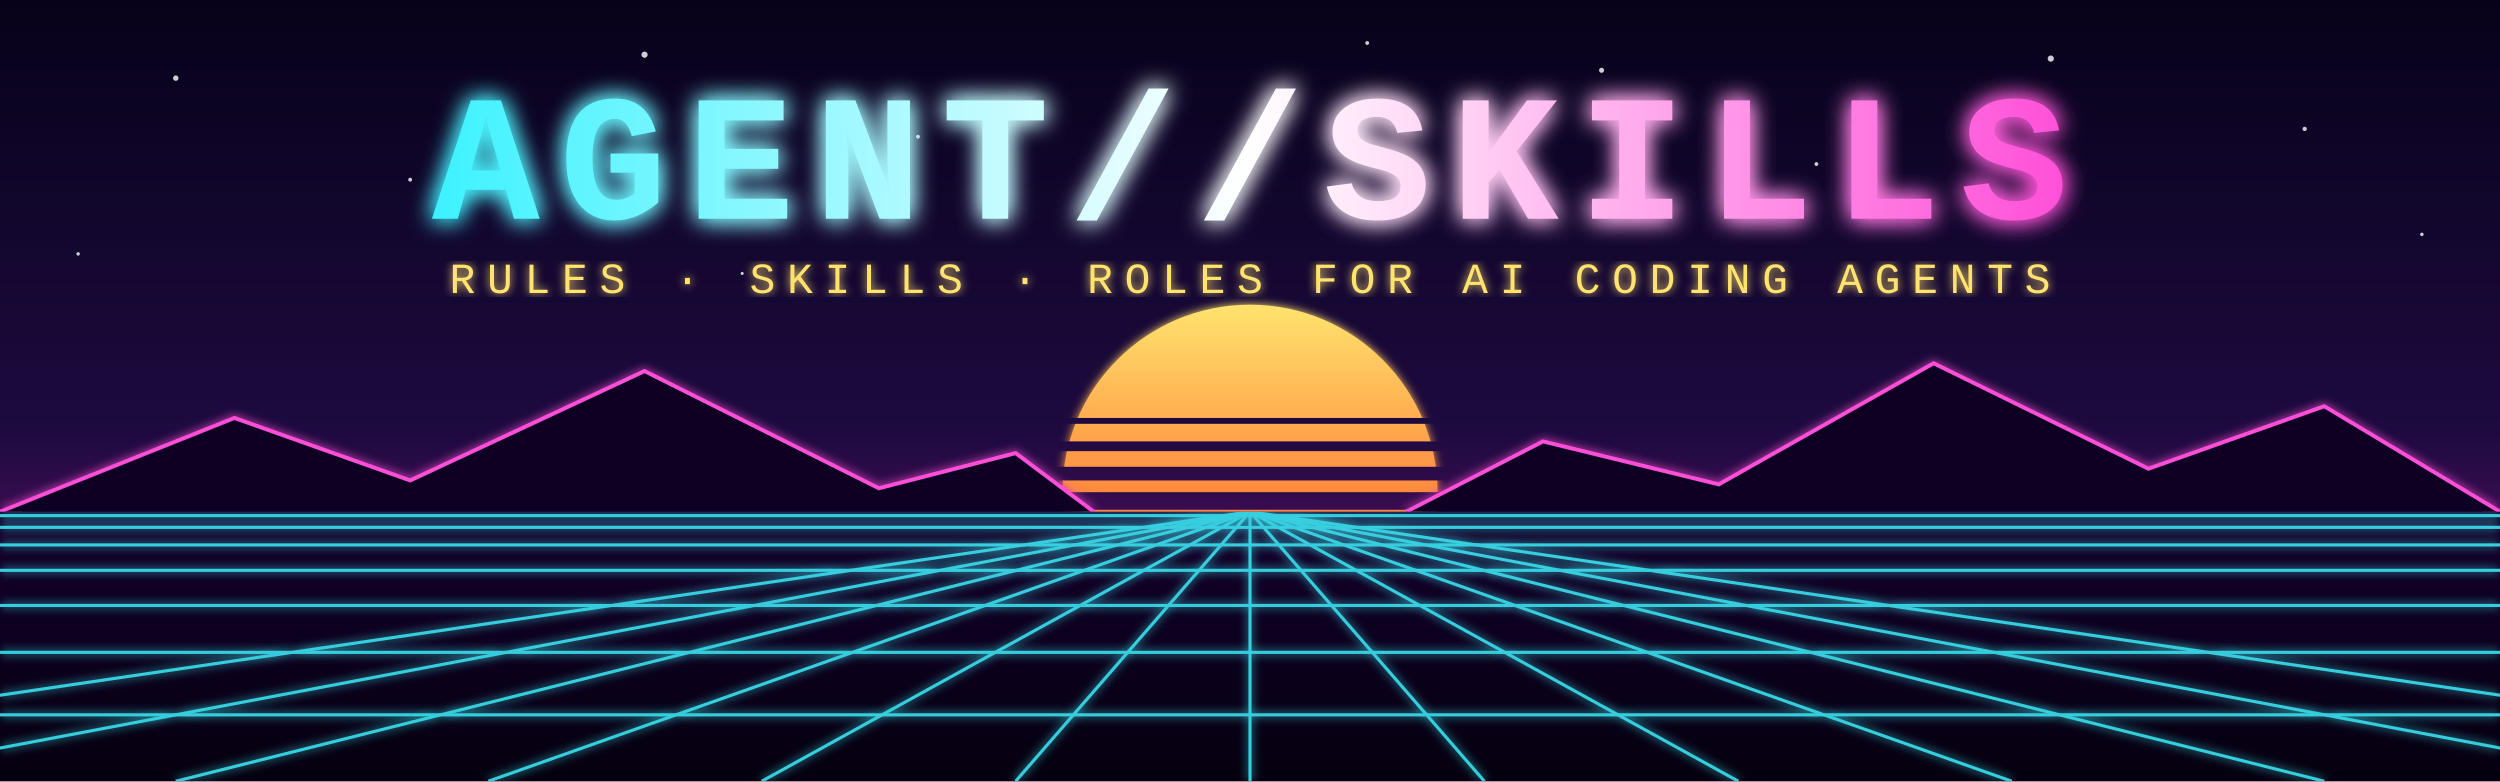
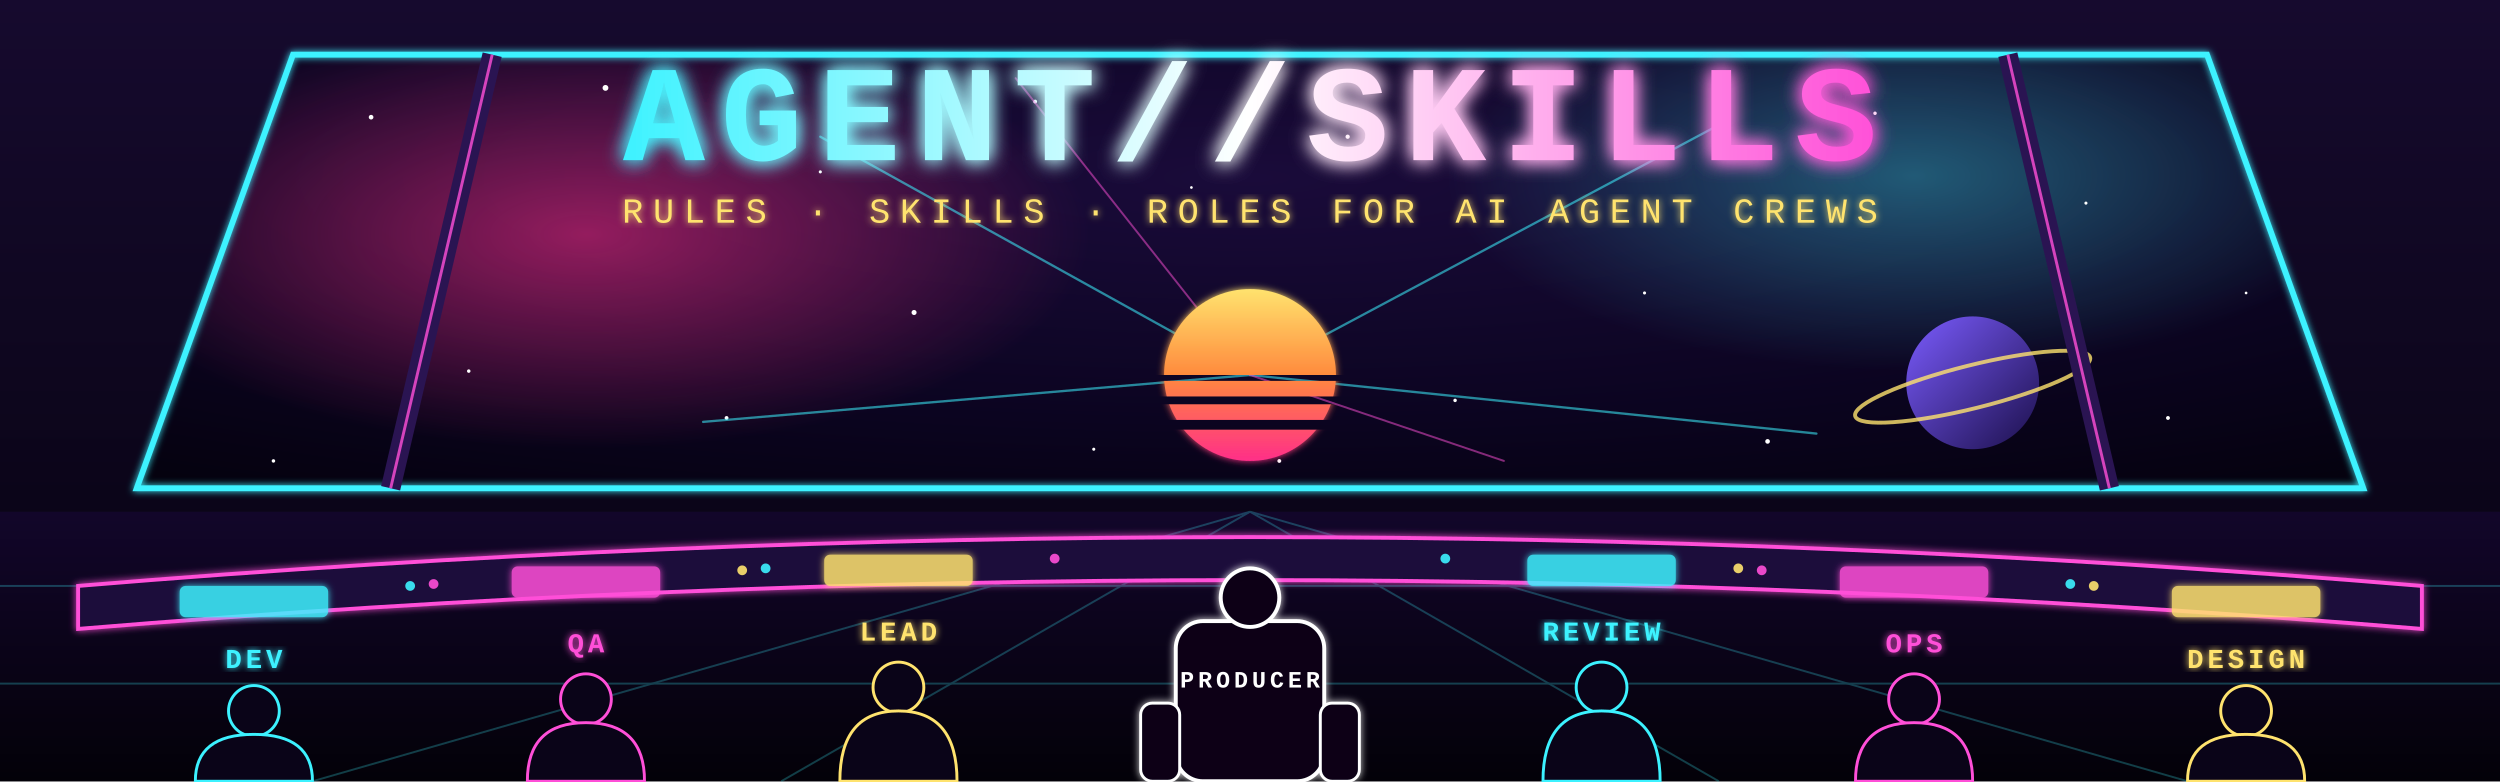
- <svg xmlns="http://www.w3.org/2000/svg" viewBox="0 0 1280 400" width="1280" height="400" role="img" aria-label="agent-skills: rules, skills and roles for AI coding agents">
+ <svg xmlns="http://www.w3.org/2000/svg" viewBox="0 0 1280 400" width="1280" height="400" role="img" aria-label="AGENT//SKILLS: a retro-future starship bridge, the producer in the centre chair and crew at stations labelled DEV, QA, LEAD, REVIEW, OPS and DESIGN, looking out at space">
  <defs>
-     <linearGradient id="sky" x1="0" y1="0" x2="0" y2="1">
-       <stop offset="0" stop-color="#07021a" />
-       <stop offset="0.55" stop-color="#1d0a3f" />
-       <stop offset="0.78" stop-color="#5a0f63" />
-       <stop offset="1" stop-color="#ff2e88" />
-     </linearGradient>
+     <radialGradient id="space" cx="0.5" cy="0.35" r="0.8">
+       <stop offset="0" stop-color="#1a0b3a" />
+       <stop offset="0.6" stop-color="#0b0420" />
+       <stop offset="1" stop-color="#03010a" />
+     </radialGradient>
+     <radialGradient id="nebulaPink" cx="0.5" cy="0.5" r="0.5">
+       <stop offset="0" stop-color="#ff2e88" stop-opacity="0.55" />
+       <stop offset="1" stop-color="#ff2e88" stop-opacity="0" />
+     </radialGradient>
+     <radialGradient id="nebulaCyan" cx="0.5" cy="0.5" r="0.5">
+       <stop offset="0" stop-color="#3cf2ff" stop-opacity="0.35" />
+       <stop offset="1" stop-color="#3cf2ff" stop-opacity="0" />
+     </radialGradient>
    <linearGradient id="sun" x1="0" y1="0" x2="0" y2="1">
      <stop offset="0" stop-color="#ffe36e" />
      <stop offset="0.5" stop-color="#ff8a3d" />
      <stop offset="1" stop-color="#ff2e88" />
+     </linearGradient>
+     <linearGradient id="planet" x1="0" y1="0" x2="1" y2="1">
+       <stop offset="0" stop-color="#7b5cff" />
+       <stop offset="1" stop-color="#1b0f4a" />
    </linearGradient>
    <linearGradient id="title" x1="0" y1="0" x2="1" y2="0">
      <stop offset="0" stop-color="#3cf2ff" />
      <stop offset="0.5" stop-color="#ffffff" />
      <stop offset="1" stop-color="#ff4fd8" />
    </linearGradient>
-     <linearGradient id="floor" x1="0" y1="0" x2="0" y2="1">
-       <stop offset="0" stop-color="#14002b" />
-       <stop offset="1" stop-color="#05000f" />
+     <linearGradient id="hull" x1="0" y1="0" x2="0" y2="1">
+       <stop offset="0" stop-color="#160a2e" />
+       <stop offset="1" stop-color="#05020d" />
+     </linearGradient>
+     <linearGradient id="deck" x1="0" y1="0" x2="0" y2="1">
+       <stop offset="0" stop-color="#12062a" />
+       <stop offset="1" stop-color="#030108" />
    </linearGradient>
    <mask id="sunstripes">
-       <rect x="0" y="0" width="1280" height="400" fill="#fff" />
-       <rect x="0" y="214" width="1280" height="3" fill="#000" />
-       <rect x="0" y="226" width="1280" height="5" fill="#000" />
-       <rect x="0" y="239" width="1280" height="7" fill="#000" />
-       <rect x="0" y="252" width="1280" height="9" fill="#000" />
+       <rect width="1280" height="400" fill="#fff" />
+       <rect x="0" y="192" width="1280" height="3" fill="#000" />
+       <rect x="0" y="203" width="1280" height="4" fill="#000" />
+       <rect x="0" y="215" width="1280" height="5" fill="#000" />
    </mask>
-     <filter id="glow" x="-20%" y="-50%" width="140%" height="200%">
-       <feGaussianBlur stdDeviation="6" result="b" />
+     <clipPath id="viewport">
+       <path d="M150,28 L1130,28 L1210,250 L70,250 Z" />
+     </clipPath>
+     <filter id="glow" x="-20%" y="-60%" width="140%" height="220%">
+       <feGaussianBlur stdDeviation="5" result="b" />
      <feMerge>
        <feMergeNode in="b" />
        <feMergeNode in="b" />
        <feMergeNode in="SourceGraphic" />
      </feMerge>
    </filter>
-     <filter id="softglow" x="-10%" y="-10%" width="120%" height="120%">
-       <feGaussianBlur stdDeviation="2.5" result="b" />
+     <filter id="soft" x="-20%" y="-20%" width="140%" height="140%">
+       <feGaussianBlur stdDeviation="2" result="b" />
      <feMerge>
        <feMergeNode in="b" />
        <feMergeNode in="SourceGraphic" />
      </feMerge>
    </filter>
-     <clipPath id="floorclip">
-       <rect x="0" y="262" width="1280" height="138" />
-     </clipPath>
  </defs>
-   <rect width="1280" height="400" fill="url(#sky)" />
-   <g fill="#ffffff" opacity="0.8">
-     <circle cx="90" cy="40" r="1.4" />
-     <circle cx="210" cy="92" r="1" />
-     <circle cx="330" cy="28" r="1.6" />
-     <circle cx="470" cy="70" r="1" />
-     <circle cx="820" cy="36" r="1.3" />
-     <circle cx="930" cy="84" r="1" />
-     <circle cx="1050" cy="30" r="1.6" />
-     <circle cx="1180" cy="66" r="1.1" />
-     <circle cx="1240" cy="120" r="0.9" />
-     <circle cx="40" cy="130" r="0.9" />
-     <circle cx="700" cy="22" r="1" />
-     <circle cx="380" cy="140" r="0.8" />
+   <rect width="1280" height="400" fill="url(#hull)" />
+   <g clip-path="url(#viewport)">
+     <rect width="1280" height="260" fill="url(#space)" />
+     <ellipse cx="300" cy="120" rx="260" ry="110" fill="url(#nebulaPink)" />
+     <ellipse cx="980" cy="90" rx="240" ry="100" fill="url(#nebulaCyan)" />
+     <g fill="#ffffff">
+       <circle cx="190" cy="60" r="1.2" />
+       <circle cx="240" cy="190" r="0.9" />
+       <circle cx="310" cy="45" r="1.5" />
+       <circle cx="372" cy="214" r="1" />
+       <circle cx="420" cy="88" r="0.8" />
+       <circle cx="468" cy="160" r="1.3" />
+       <circle cx="530" cy="52" r="1" />
+       <circle cx="560" cy="230" r="0.8" />
+       <circle cx="610" cy="96" r="0.7" />
+       <circle cx="690" cy="70" r="1.1" />
+       <circle cx="745" cy="205" r="0.9" />
+       <circle cx="790" cy="40" r="1.4" />
+       <circle cx="842" cy="150" r="0.8" />
+       <circle cx="905" cy="226" r="1.2" />
+       <circle cx="960" cy="58" r="0.9" />
+       <circle cx="1015" cy="180" r="1.3" />
+       <circle cx="1068" cy="104" r="0.8" />
+       <circle cx="1110" cy="214" r="1" />
+       <circle cx="140" cy="236" r="0.9" />
+       <circle cx="1150" cy="150" r="0.7" />
+       <circle cx="655" cy="236" r="1" />
+     </g>
+     <g stroke="#3cf2ff" stroke-width="1.2" opacity="0.55" stroke-linecap="round">
+       <line x1="640" y1="192" x2="420" y2="70" />
+       <line x1="640" y1="192" x2="880" y2="64" />
+       <line x1="640" y1="192" x2="360" y2="216" />
+       <line x1="640" y1="192" x2="930" y2="222" />
+     </g>
+     <g stroke="#ff4fd8" stroke-width="1" opacity="0.5" stroke-linecap="round">
+       <line x1="640" y1="192" x2="520" y2="40" />
+       <line x1="640" y1="192" x2="770" y2="236" />
+     </g>
+     <circle cx="640" cy="192" r="44" fill="url(#sun)" mask="url(#sunstripes)" filter="url(#soft)" />
+     <circle cx="1010" cy="196" r="34" fill="url(#planet)" />
+     <ellipse cx="1010" cy="198" rx="62" ry="11" fill="none" stroke="#ffe36e" stroke-width="2" opacity="0.8" transform="rotate(-14 1010 198)" />
  </g>
-   <circle cx="640" cy="252" r="96" fill="url(#sun)" mask="url(#sunstripes)" filter="url(#softglow)" />
-   <polyline points="0,262 120,214 210,246 330,190 450,250 520,232 560,262" fill="#0d0221" stroke="#ff4fd8" stroke-width="2" filter="url(#softglow)" />
-   <polyline points="720,262 790,226 880,248 990,186 1100,240 1190,208 1280,262" fill="#0d0221" stroke="#ff4fd8" stroke-width="2" filter="url(#softglow)" />
-   <rect x="0" y="262" width="1280" height="138" fill="url(#floor)" />
-   <g clip-path="url(#floorclip)" stroke="#3cf2ff" stroke-width="1.6" opacity="0.85" filter="url(#softglow)">
-     <line x1="0" y1="264" x2="1280" y2="264" />
-     <line x1="0" y1="270" x2="1280" y2="270" />
-     <line x1="0" y1="279" x2="1280" y2="279" />
-     <line x1="0" y1="292" x2="1280" y2="292" />
-     <line x1="0" y1="310" x2="1280" y2="310" />
-     <line x1="0" y1="334" x2="1280" y2="334" />
-     <line x1="0" y1="366" x2="1280" y2="366" />
-     <line x1="640" y1="262" x2="640" y2="400" />
-     <line x1="640" y1="262" x2="520" y2="400" />
-     <line x1="640" y1="262" x2="760" y2="400" />
-     <line x1="640" y1="262" x2="390" y2="400" />
-     <line x1="640" y1="262" x2="890" y2="400" />
-     <line x1="640" y1="262" x2="250" y2="400" />
-     <line x1="640" y1="262" x2="1030" y2="400" />
-     <line x1="640" y1="262" x2="90" y2="400" />
-     <line x1="640" y1="262" x2="1190" y2="400" />
-     <line x1="640" y1="262" x2="-90" y2="400" />
-     <line x1="640" y1="262" x2="1370" y2="400" />
-     <line x1="640" y1="262" x2="-300" y2="400" />
-     <line x1="640" y1="262" x2="1580" y2="400" />
+   <path d="M150,28 L1130,28 L1210,250 L70,250 Z" fill="none" stroke="#3cf2ff" stroke-width="3" filter="url(#soft)" />
+   <g stroke="#2a1452" stroke-width="10">
+     <line x1="252" y1="28" x2="200" y2="250" />
+     <line x1="1028" y1="28" x2="1080" y2="250" />
  </g>
-   <text x="640" y="112" text-anchor="middle" font-family="'Courier New', Consolas, monospace" font-size="92" font-weight="700" letter-spacing="10" fill="url(#title)" filter="url(#glow)">AGENT//SKILLS</text>
-   <text x="640" y="150" text-anchor="middle" font-family="'Courier New', Consolas, monospace" font-size="22" letter-spacing="6" fill="#ffe36e" filter="url(#softglow)">RULES · SKILLS · ROLES  FOR AI CODING AGENTS</text>
+   <g stroke="#ff4fd8" stroke-width="1.5" opacity="0.8">
+     <line x1="252" y1="28" x2="200" y2="250" />
+     <line x1="1028" y1="28" x2="1080" y2="250" />
+   </g>
+   <text x="640" y="82" text-anchor="middle" font-family="'Courier New', Consolas, monospace" font-size="70" font-weight="700" letter-spacing="8" fill="url(#title)" filter="url(#glow)">AGENT//SKILLS</text>
+   <text x="640" y="114" text-anchor="middle" font-family="'Courier New', Consolas, monospace" font-size="18" letter-spacing="5" fill="#ffe36e" filter="url(#soft)">RULES · SKILLS · ROLES FOR AI AGENT CREWS</text>
+   <path d="M0,262 L1280,262 L1280,400 L0,400 Z" fill="url(#deck)" />
+   <g stroke="#3cf2ff" stroke-width="1" opacity="0.25">
+     <line x1="0" y1="300" x2="1280" y2="300" />
+     <line x1="0" y1="350" x2="1280" y2="350" />
+     <line x1="640" y1="262" x2="400" y2="400" />
+     <line x1="640" y1="262" x2="880" y2="400" />
+     <line x1="640" y1="262" x2="160" y2="400" />
+     <line x1="640" y1="262" x2="1120" y2="400" />
+   </g>
+   <path d="M40,300 Q640,250 1240,300 L1240,322 Q640,272 40,322 Z" fill="#1b0c3a" stroke="#ff4fd8" stroke-width="2" filter="url(#soft)" />
+   <g font-family="'Courier New', Consolas, monospace" font-size="14" font-weight="700" letter-spacing="2" text-anchor="middle">
+     <g transform="translate(130,0)">
+       <rect x="-38" y="300" width="76" height="16" rx="3" fill="#3cf2ff" opacity="0.85" filter="url(#soft)" />
+       <text x="0" y="342" fill="#3cf2ff" filter="url(#soft)">DEV</text>
+       <circle cx="0" cy="364" r="13" fill="#0a0418" stroke="#3cf2ff" stroke-width="1.5" />
+       <path d="M-30,400 Q-30,376 0,376 Q30,376 30,400 Z" fill="#0a0418" stroke="#3cf2ff" stroke-width="1.5" />
+     </g>
+     <g transform="translate(300,0)">
+       <rect x="-38" y="290" width="76" height="16" rx="3" fill="#ff4fd8" opacity="0.85" filter="url(#soft)" />
+       <text x="0" y="334" fill="#ff4fd8" filter="url(#soft)">QA</text>
+       <circle cx="0" cy="358" r="13" fill="#0a0418" stroke="#ff4fd8" stroke-width="1.5" />
+       <path d="M-30,400 Q-30,370 0,370 Q30,370 30,400 Z" fill="#0a0418" stroke="#ff4fd8" stroke-width="1.5" />
+     </g>
+     <g transform="translate(460,0)">
+       <rect x="-38" y="284" width="76" height="16" rx="3" fill="#ffe36e" opacity="0.85" filter="url(#soft)" />
+       <text x="0" y="328" fill="#ffe36e" filter="url(#soft)">LEAD</text>
+       <circle cx="0" cy="352" r="13" fill="#0a0418" stroke="#ffe36e" stroke-width="1.5" />
+       <path d="M-30,400 Q-30,364 0,364 Q30,364 30,400 Z" fill="#0a0418" stroke="#ffe36e" stroke-width="1.5" />
+     </g>
+     <g transform="translate(820,0)">
+       <rect x="-38" y="284" width="76" height="16" rx="3" fill="#3cf2ff" opacity="0.85" filter="url(#soft)" />
+       <text x="0" y="328" fill="#3cf2ff" filter="url(#soft)">REVIEW</text>
+       <circle cx="0" cy="352" r="13" fill="#0a0418" stroke="#3cf2ff" stroke-width="1.5" />
+       <path d="M-30,400 Q-30,364 0,364 Q30,364 30,400 Z" fill="#0a0418" stroke="#3cf2ff" stroke-width="1.5" />
+     </g>
+     <g transform="translate(980,0)">
+       <rect x="-38" y="290" width="76" height="16" rx="3" fill="#ff4fd8" opacity="0.85" filter="url(#soft)" />
+       <text x="0" y="334" fill="#ff4fd8" filter="url(#soft)">OPS</text>
+       <circle cx="0" cy="358" r="13" fill="#0a0418" stroke="#ff4fd8" stroke-width="1.5" />
+       <path d="M-30,400 Q-30,370 0,370 Q30,370 30,400 Z" fill="#0a0418" stroke="#ff4fd8" stroke-width="1.5" />
+     </g>
+     <g transform="translate(1150,0)">
+       <rect x="-38" y="300" width="76" height="16" rx="3" fill="#ffe36e" opacity="0.85" filter="url(#soft)" />
+       <text x="0" y="342" fill="#ffe36e" filter="url(#soft)">DESIGN</text>
+       <circle cx="0" cy="364" r="13" fill="#0a0418" stroke="#ffe36e" stroke-width="1.5" />
+       <path d="M-30,400 Q-30,376 0,376 Q30,376 30,400 Z" fill="#0a0418" stroke="#ffe36e" stroke-width="1.5" />
+     </g>
+   </g>
+   <g filter="url(#soft)">
+     <rect x="602" y="318" width="76" height="82" rx="14" fill="#0a0418" stroke="#ffffff" stroke-width="2" />
+     <rect x="584" y="360" width="20" height="40" rx="6" fill="#0a0418" stroke="#ffffff" stroke-width="1.5" />
+     <rect x="676" y="360" width="20" height="40" rx="6" fill="#0a0418" stroke="#ffffff" stroke-width="1.5" />
+     <circle cx="640" cy="306" r="15" fill="#0a0418" stroke="#ffffff" stroke-width="2" />
+   </g>
+   <text x="640" y="352" text-anchor="middle" font-family="'Courier New', Consolas, monospace" font-size="12" font-weight="700" letter-spacing="2" fill="#ffffff">PRODUCER</text>
+   <g opacity="0.9">
+     <circle cx="210" cy="300" r="2.5" fill="#3cf2ff" />
+     <circle cx="222" cy="299" r="2.5" fill="#ff4fd8" />
+     <circle cx="380" cy="292" r="2.5" fill="#ffe36e" />
+     <circle cx="392" cy="291" r="2.5" fill="#3cf2ff" />
+     <circle cx="540" cy="286" r="2.5" fill="#ff4fd8" />
+     <circle cx="740" cy="286" r="2.5" fill="#3cf2ff" />
+     <circle cx="890" cy="291" r="2.5" fill="#ffe36e" />
+     <circle cx="902" cy="292" r="2.5" fill="#ff4fd8" />
+     <circle cx="1060" cy="299" r="2.5" fill="#3cf2ff" />
+     <circle cx="1072" cy="300" r="2.5" fill="#ffe36e" />
+   </g>
</svg>
